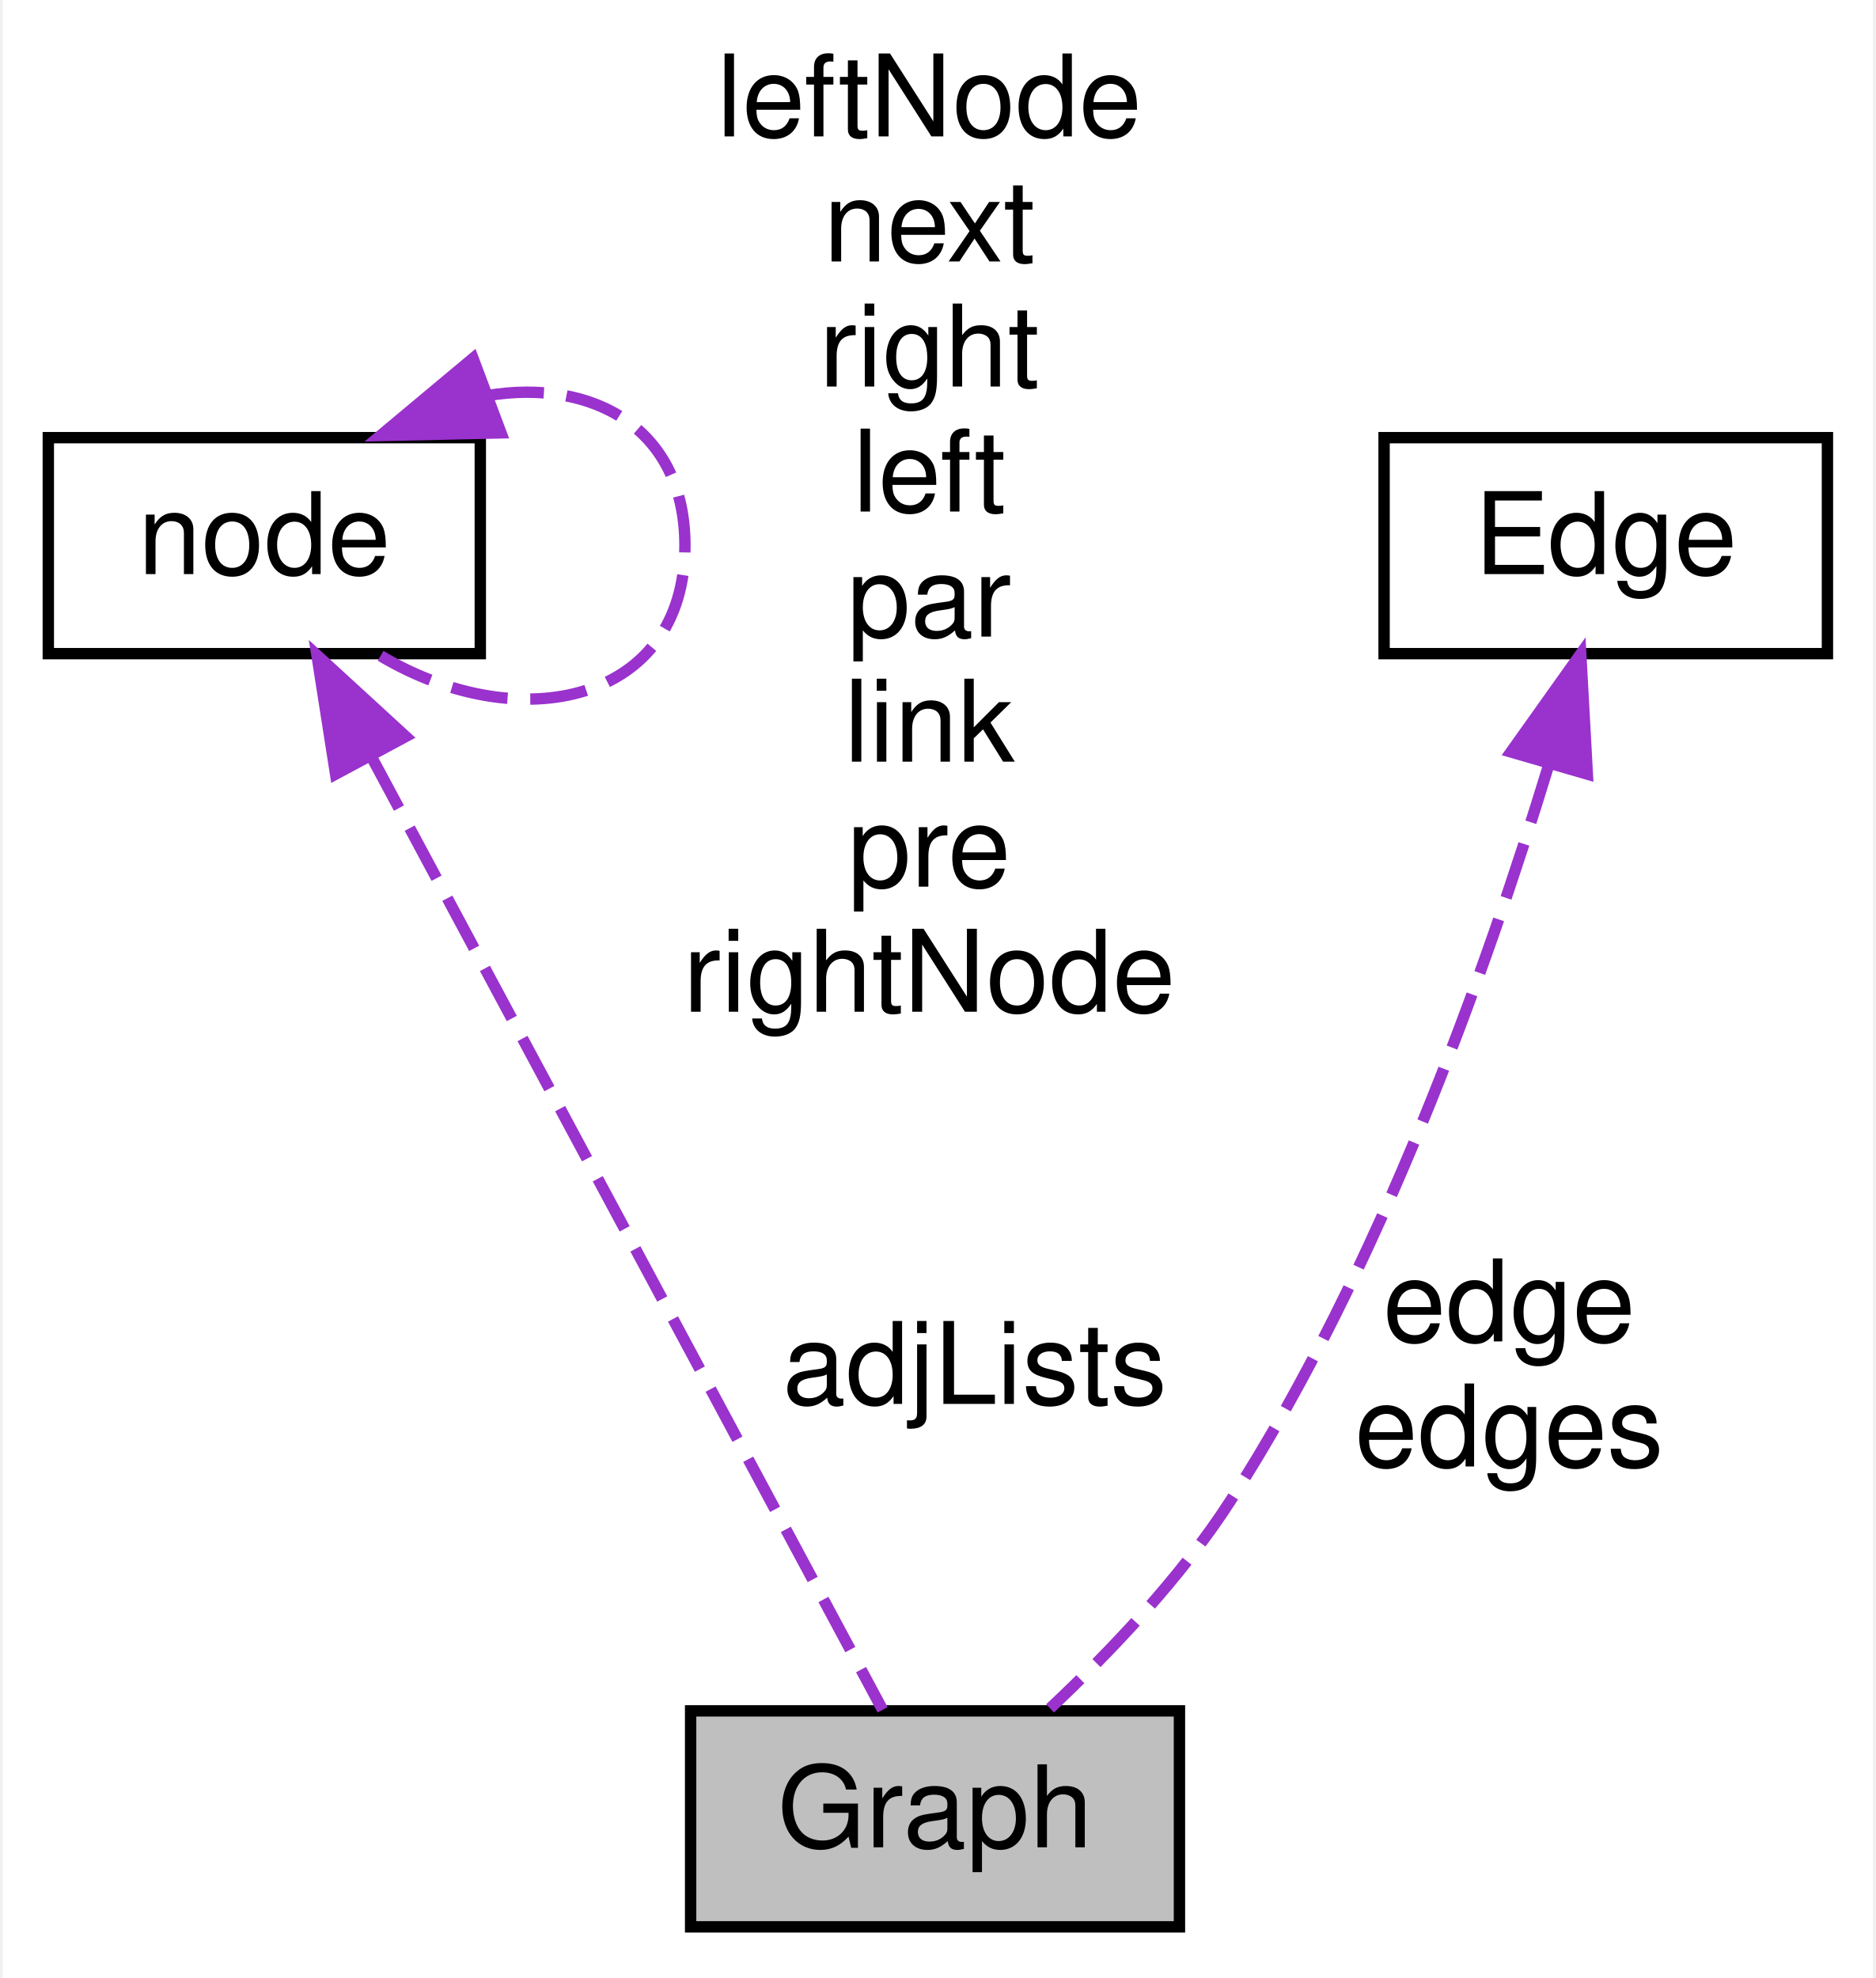
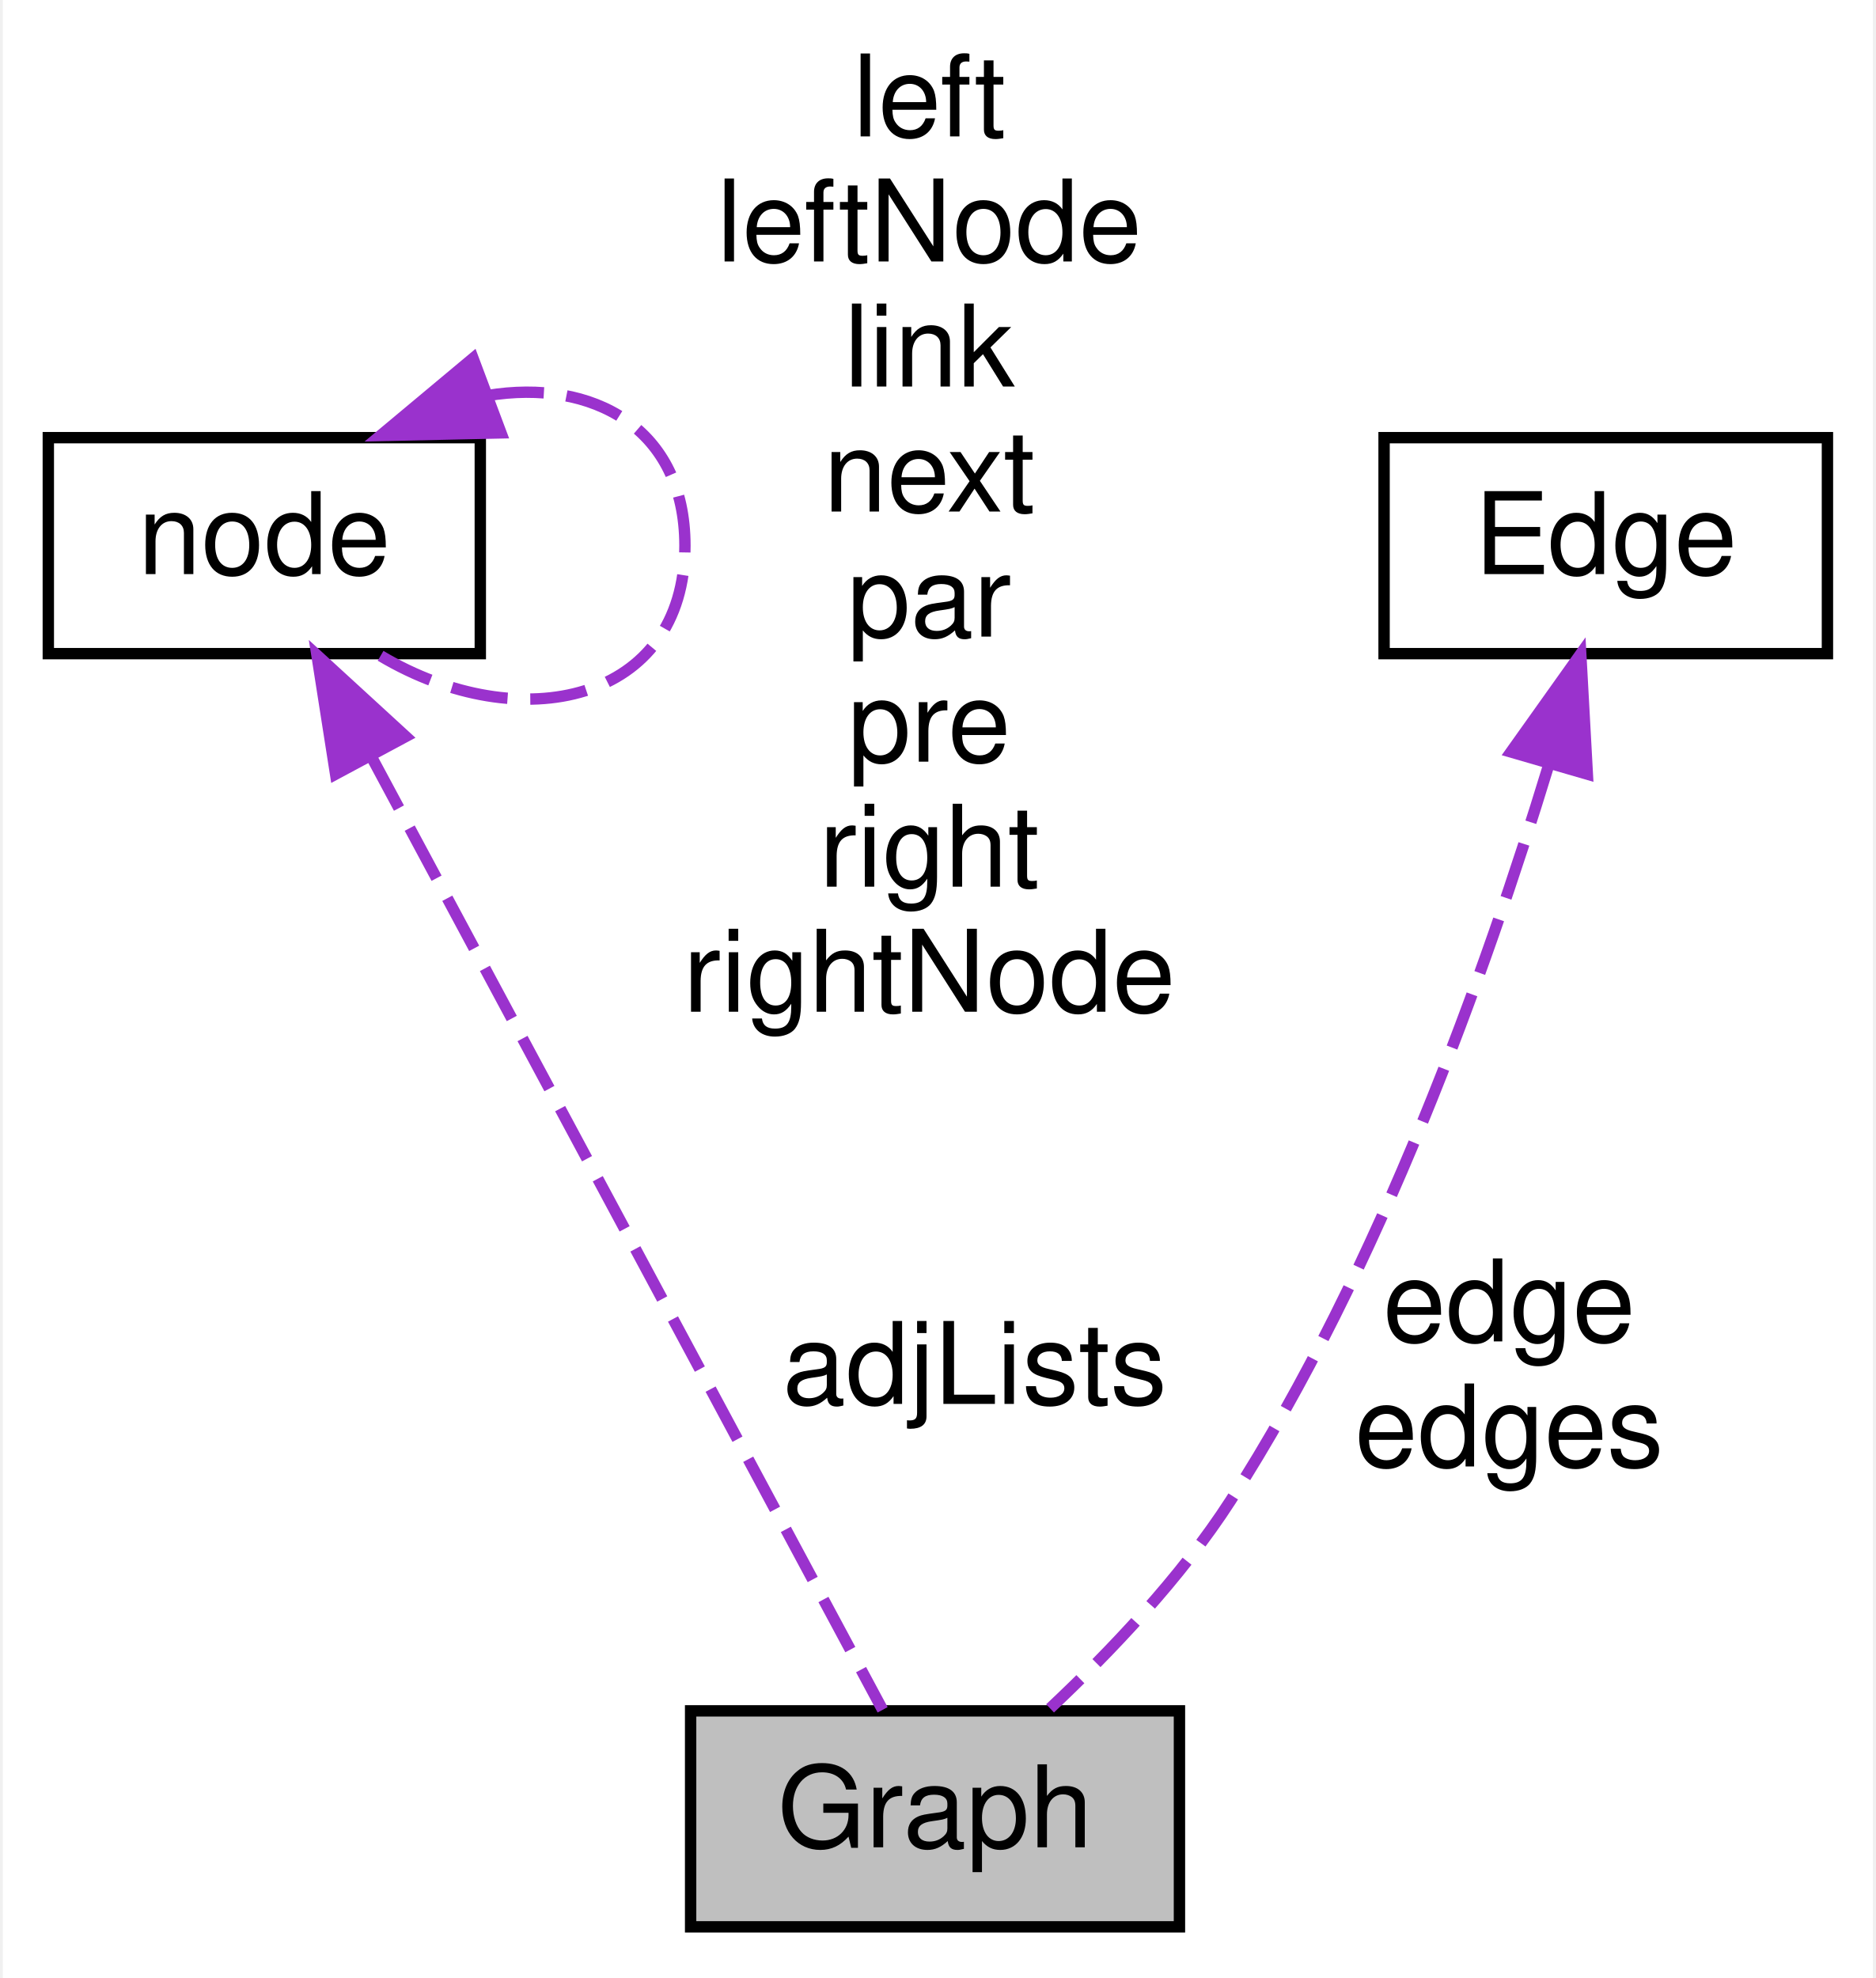
<svg xmlns="http://www.w3.org/2000/svg" xmlns:xlink="http://www.w3.org/1999/xlink" width="165pt" height="174pt" viewBox="0.00 0.00 164.50 174.00">
  <g id="graph0" class="graph" transform="scale(1 1) rotate(0) translate(4 170)">
    <polygon fill="white" stroke="transparent" points="-4,4 -4,-170 160.5,-170 160.5,4 -4,4" />
    <g id="node1" class="node">
      <g id="a_node1">
        <a xlink:title=" ">
          <polygon fill="#bfbfbf" stroke="black" points="56.5,-0.5 56.5,-19.5 99.5,-19.5 99.5,-0.5 56.5,-0.5" />
          <text text-anchor="middle" x="78" y="-7.5" font-family="Helvetica,sans-Serif" font-size="10.00">Graph</text>
        </a>
      </g>
    </g>
    <g id="node2" class="node">
      <g id="a_node2">
        <a xlink:href="../../d5/da1/structnode.html" target="_top" xlink:title="Node, the basic data structure in the tree.">
          <polygon fill="white" stroke="black" points="0,-112.5 0,-131.5 38,-131.5 38,-112.5 0,-112.5" />
          <text text-anchor="middle" x="19" y="-119.5" font-family="Helvetica,sans-Serif" font-size="10.00">node</text>
        </a>
      </g>
    </g>
    <g id="edge1" class="edge">
      <path fill="none" stroke="#9a32cd" stroke-dasharray="5,2" d="M28.48,-103.32C41.33,-79.37 63.76,-37.55 73.39,-19.59" />
      <polygon fill="#9a32cd" stroke="#9a32cd" points="25.27,-101.9 23.63,-112.37 31.44,-105.21 25.27,-101.9" />
      <text text-anchor="middle" x="81.5" y="-46.5" font-family="Helvetica,sans-Serif" font-size="10.00"> adjLists</text>
    </g>
    <g id="edge2" class="edge">
      <path fill="none" stroke="#9a32cd" stroke-dasharray="5,2" d="M38.61,-135.2C47.87,-136.74 56,-132.34 56,-122 56,-108.22 41.54,-104.99 29.23,-112.31" />
      <polygon fill="#9a32cd" stroke="#9a32cd" points="39.82,-131.92 29.23,-131.69 37.36,-138.48 39.82,-131.92" />
-       <text text-anchor="middle" x="77.5" y="-158" font-family="Helvetica,sans-Serif" font-size="10.00"> leftNode</text>
-       <text text-anchor="middle" x="77.5" y="-147" font-family="Helvetica,sans-Serif" font-size="10.00">next</text>
-       <text text-anchor="middle" x="77.5" y="-136" font-family="Helvetica,sans-Serif" font-size="10.00">right</text>
-       <text text-anchor="middle" x="77.5" y="-125" font-family="Helvetica,sans-Serif" font-size="10.00">left</text>
+       <text text-anchor="middle" x="77.5" y="-158" font-family="Helvetica,sans-Serif" font-size="10.00"> left</text>
+       <text text-anchor="middle" x="77.5" y="-147" font-family="Helvetica,sans-Serif" font-size="10.00">leftNode</text>
+       <text text-anchor="middle" x="77.5" y="-136" font-family="Helvetica,sans-Serif" font-size="10.00">link</text>
+       <text text-anchor="middle" x="77.5" y="-125" font-family="Helvetica,sans-Serif" font-size="10.00">next</text>
      <text text-anchor="middle" x="77.5" y="-114" font-family="Helvetica,sans-Serif" font-size="10.00">par</text>
-       <text text-anchor="middle" x="77.5" y="-103" font-family="Helvetica,sans-Serif" font-size="10.00">link</text>
-       <text text-anchor="middle" x="77.5" y="-92" font-family="Helvetica,sans-Serif" font-size="10.00">pre</text>
+       <text text-anchor="middle" x="77.5" y="-103" font-family="Helvetica,sans-Serif" font-size="10.00">pre</text>
+       <text text-anchor="middle" x="77.5" y="-92" font-family="Helvetica,sans-Serif" font-size="10.00">right</text>
      <text text-anchor="middle" x="77.5" y="-81" font-family="Helvetica,sans-Serif" font-size="10.00">rightNode</text>
    </g>
    <g id="node3" class="node">
      <g id="a_node3">
        <a xlink:href="../../d5/db4/struct_edge.html" target="_top" xlink:title=" ">
          <polygon fill="white" stroke="black" points="117.5,-112.5 117.5,-131.5 156.5,-131.5 156.5,-112.5 117.5,-112.5" />
          <text text-anchor="middle" x="137" y="-119.5" font-family="Helvetica,sans-Serif" font-size="10.00">Edge</text>
        </a>
      </g>
    </g>
    <g id="edge3" class="edge">
      <path fill="none" stroke="#9a32cd" stroke-dasharray="5,2" d="M131.9,-102.44C126.57,-84.94 117.16,-58.42 104,-38 99.63,-31.22 93.39,-24.67 88.12,-19.72" />
      <polygon fill="#9a32cd" stroke="#9a32cd" points="128.66,-103.85 134.8,-112.48 135.38,-101.9 128.66,-103.85" />
      <text text-anchor="middle" x="128.5" y="-52" font-family="Helvetica,sans-Serif" font-size="10.00"> edge</text>
      <text text-anchor="middle" x="128.5" y="-41" font-family="Helvetica,sans-Serif" font-size="10.00">edges</text>
    </g>
  </g>
</svg>
